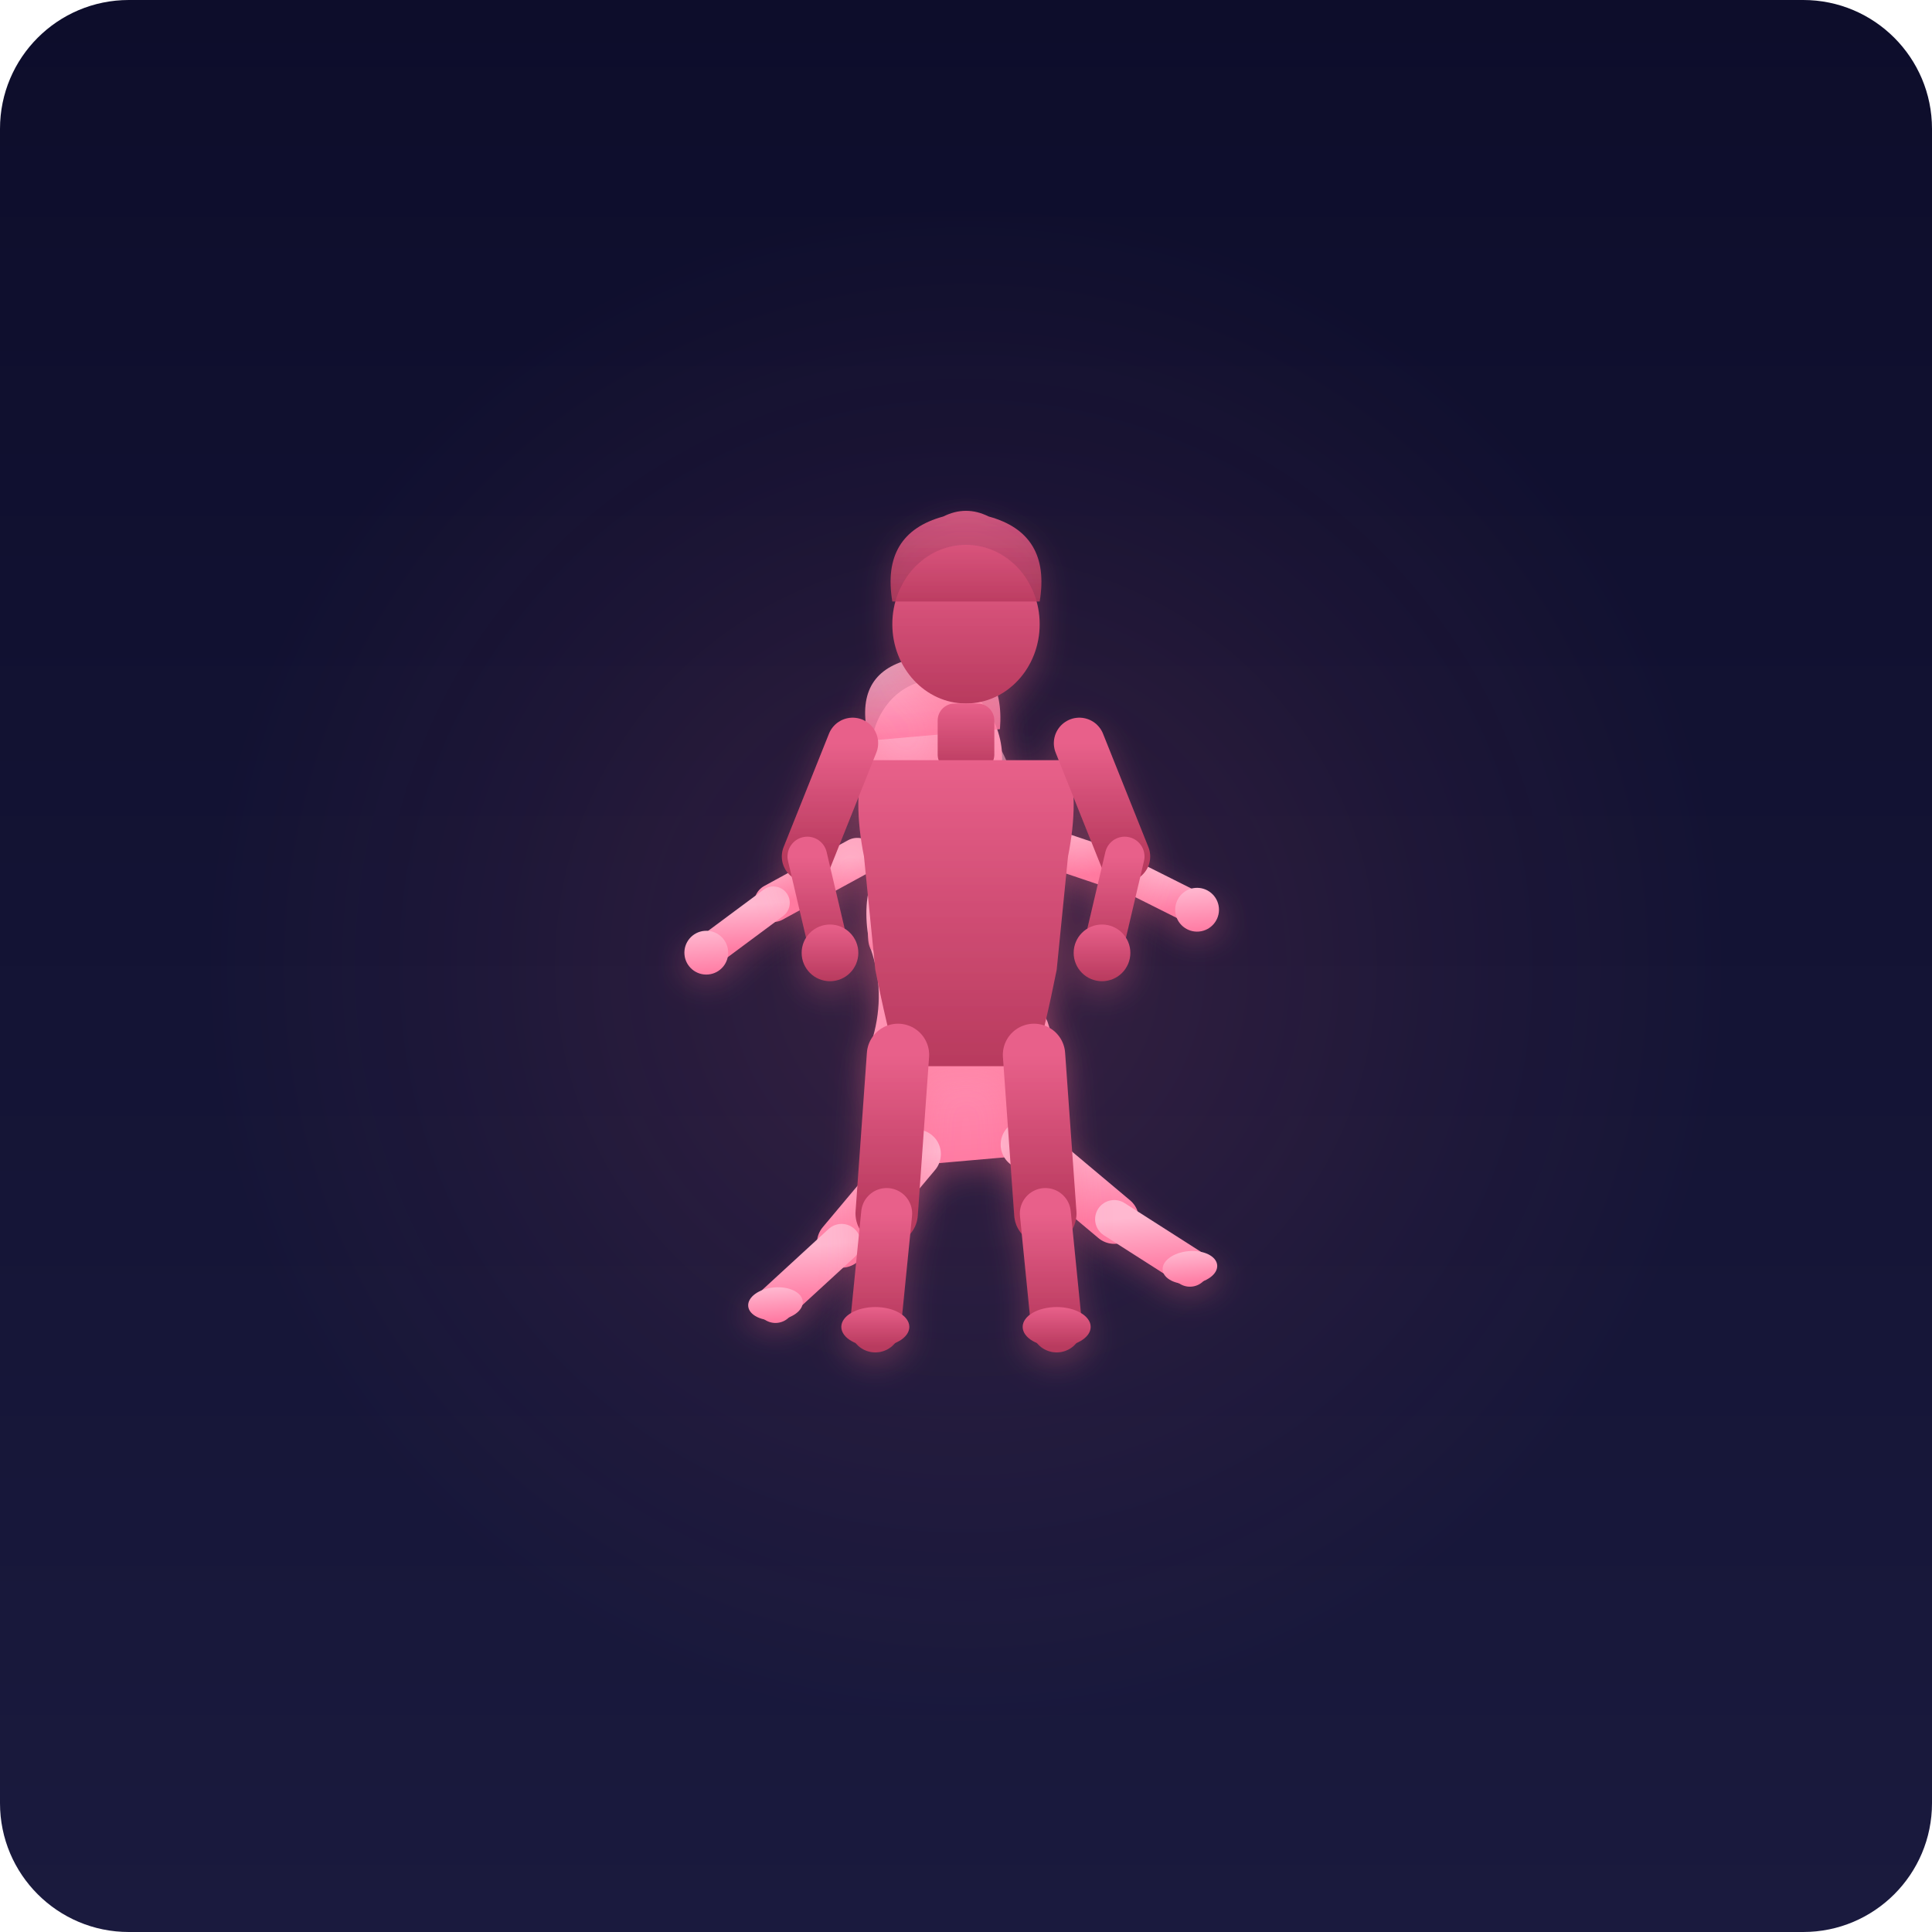
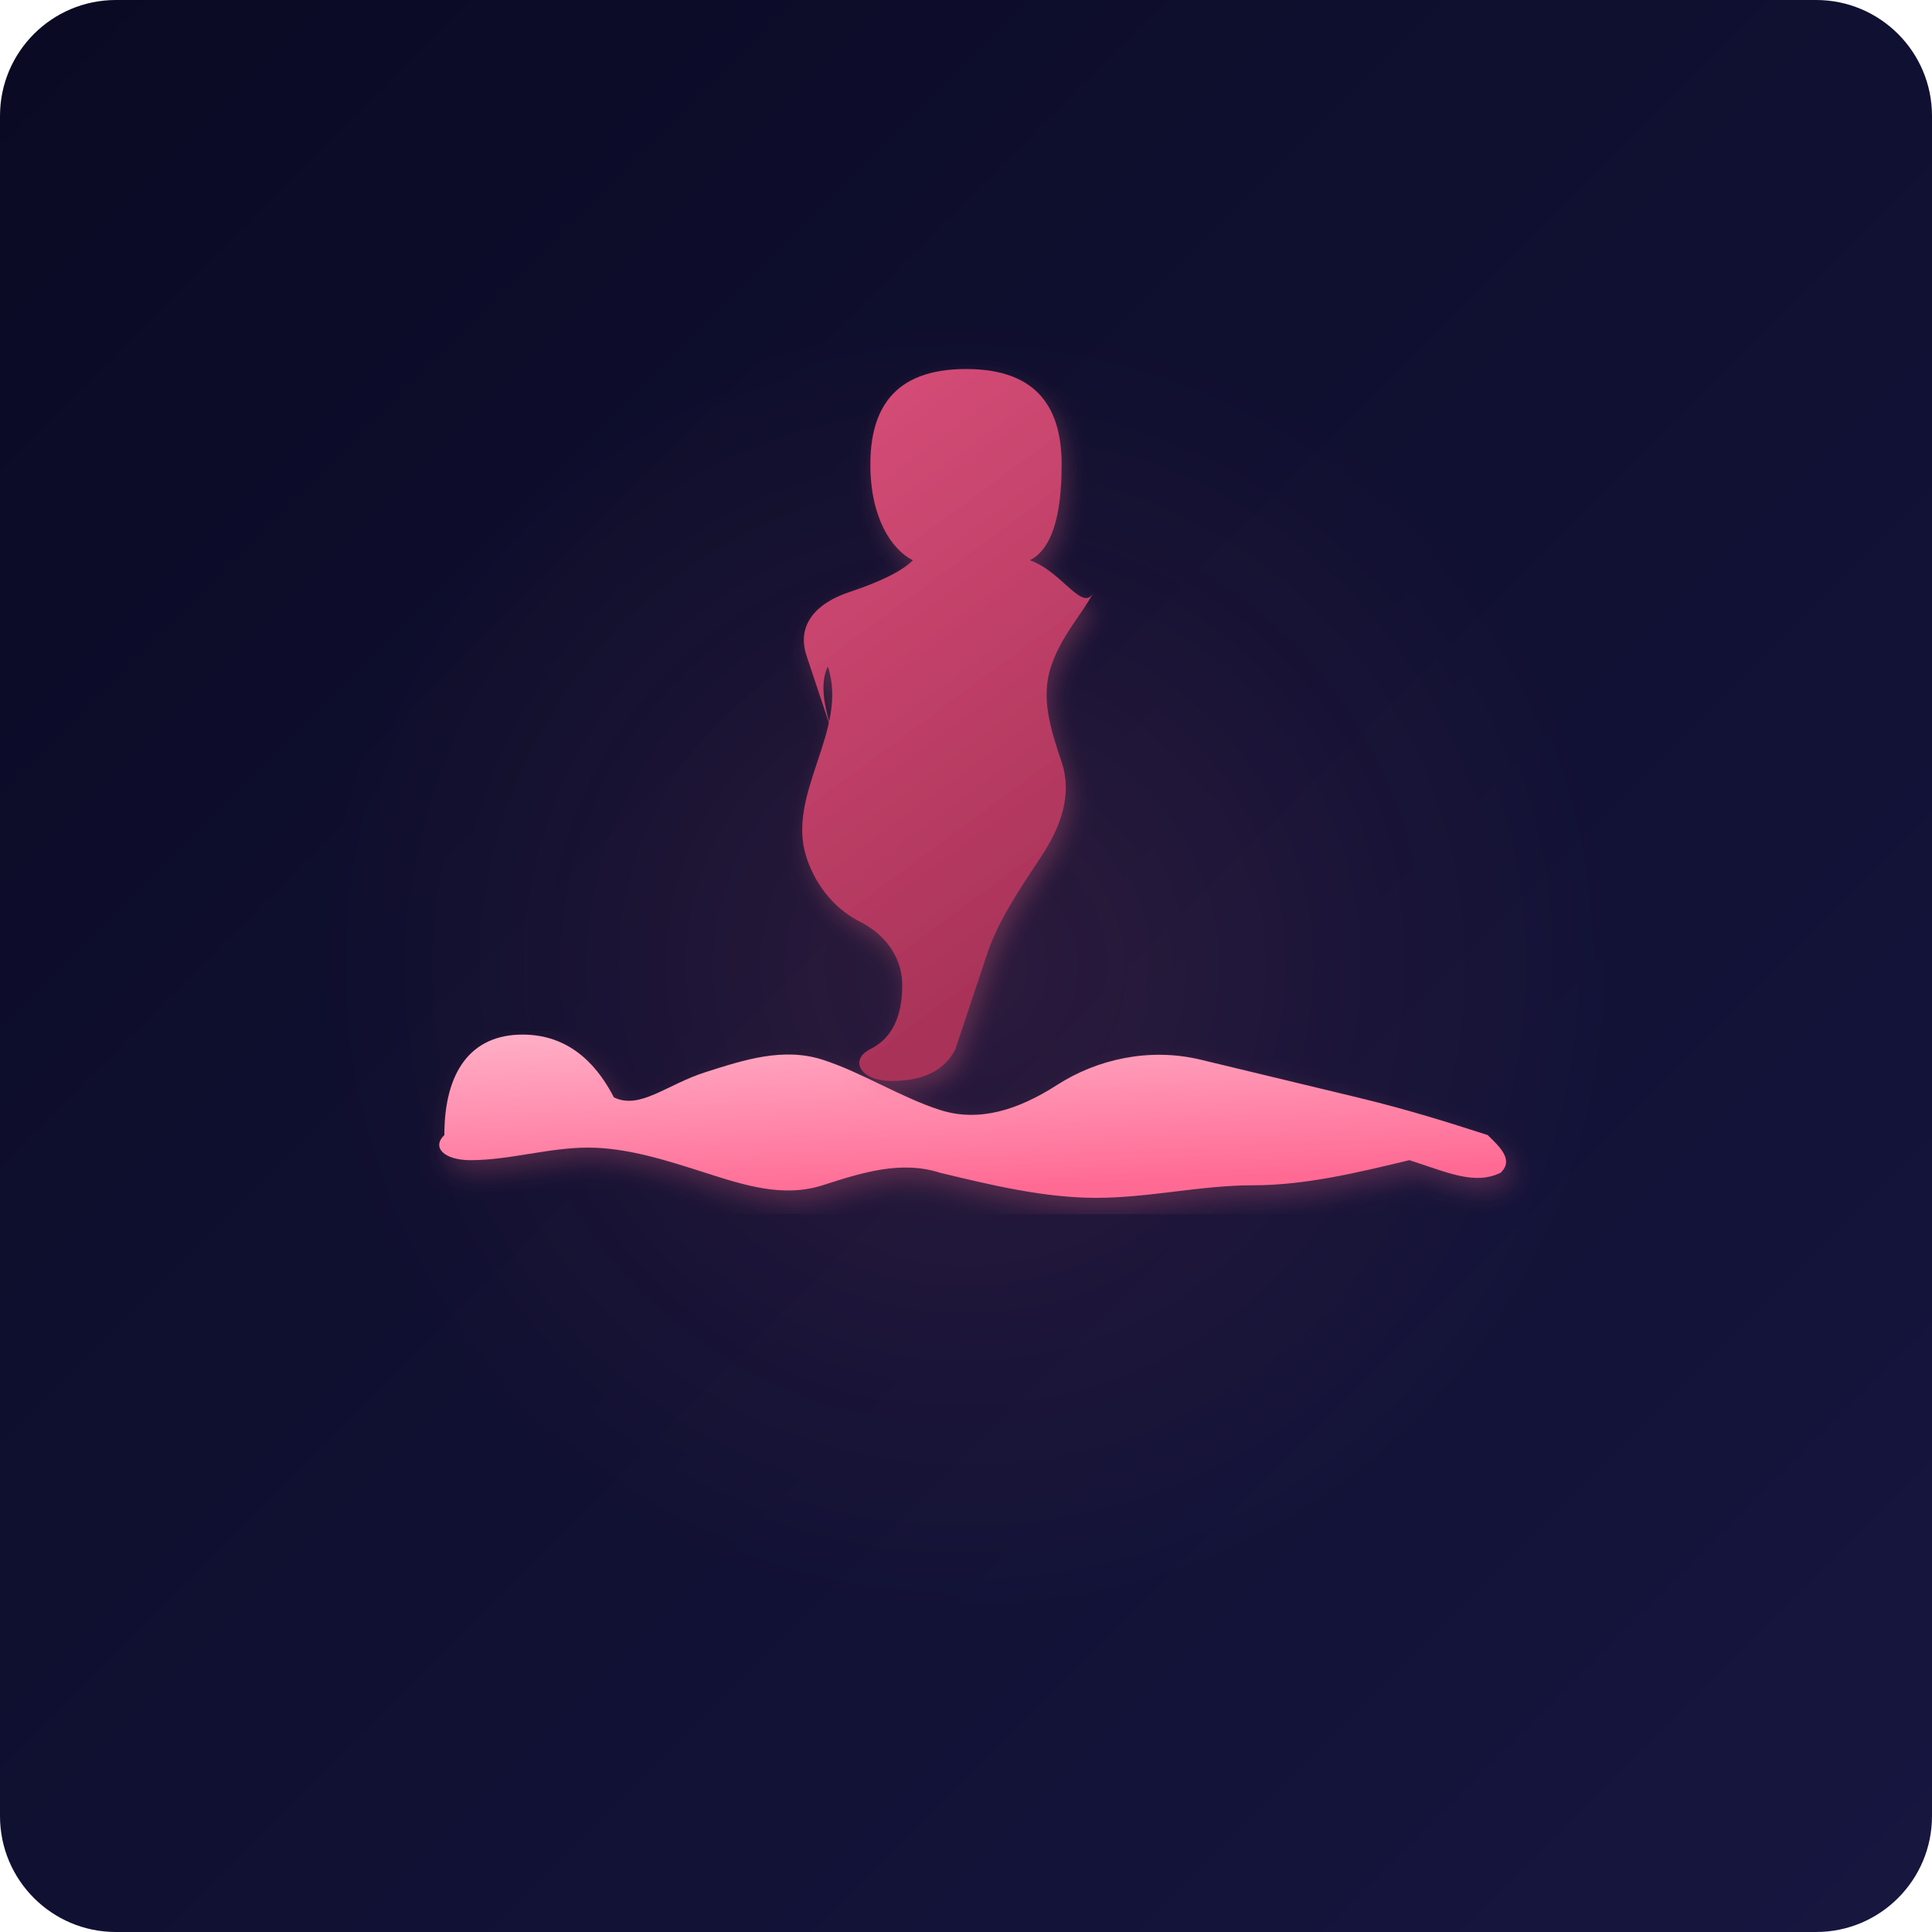
- <svg xmlns="http://www.w3.org/2000/svg" viewBox="0 0 300 300" width="300" height="300">
+ <svg xmlns="http://www.w3.org/2000/svg" viewBox="0 0 400 400" width="400" height="400">
  <defs>
-     <linearGradient id="bg" x1="0" y1="0" x2="0" y2="1">
-       <stop offset="0%" stop-color="#0d0d2b" />
-       <stop offset="100%" stop-color="#1a1a3e" />
+     <linearGradient id="bg" x1="0" y1="0" x2="1" y2="1">
+       <stop offset="0%" stop-color="#0a0a24" />
+       <stop offset="100%" stop-color="#161640" />
    </linearGradient>
-     <linearGradient id="f1" x1="0" y1="0" x2="0" y2="1">
-       <stop offset="0%" stop-color="#FFB8D0" />
-       <stop offset="100%" stop-color="#FF7BA3" />
+     <linearGradient id="p1" x1="0" y1="0" x2="0.3" y2="1">
+       <stop offset="0%" stop-color="#FFB0C8" />
+       <stop offset="100%" stop-color="#FF6B95" />
    </linearGradient>
-     <linearGradient id="f2" x1="0" y1="0" x2="0" y2="1">
-       <stop offset="0%" stop-color="#E8608A" />
-       <stop offset="100%" stop-color="#B83A5E" />
+     <linearGradient id="p2" x1="0" y1="0" x2="0.3" y2="1">
+       <stop offset="0%" stop-color="#D94F7A" />
+       <stop offset="100%" stop-color="#A83258" />
    </linearGradient>
-     <radialGradient id="glow" cx="50%" cy="50%" r="50%">
-       <stop offset="0%" stop-color="#FF6B8A" stop-opacity="0.15" />
-       <stop offset="60%" stop-color="#FF6B8A" stop-opacity="0.05" />
+     <radialGradient id="glow" cx="50%" cy="50%" r="45%">
+       <stop offset="0%" stop-color="#FF6B8A" stop-opacity="0.12" />
+       <stop offset="70%" stop-color="#FF6B8A" stop-opacity="0.03" />
      <stop offset="100%" stop-color="#FF6B8A" stop-opacity="0" />
    </radialGradient>
-     <filter id="shadow" x="-20%" y="-20%" width="140%" height="140%">
-       <feDropShadow dx="0" dy="2" stdDeviation="3" flood-color="#FF6B8A" flood-opacity="0.3" />
+     <filter id="sf" x="-10%" y="-10%" width="120%" height="120%">
+       <feGaussianBlur in="SourceAlpha" stdDeviation="2" result="blur" />
+       <feOffset dx="1" dy="2" result="offsetBlur" />
+       <feFlood flood-color="#FF6B8A" flood-opacity="0.25" result="color" />
+       <feComposite in="color" in2="offsetBlur" operator="in" result="shadow" />
+       <feMerge>
+         <feMergeNode in="shadow" />
+         <feMergeNode in="SourceGraphic" />
+       </feMerge>
    </filter>
  </defs>
-   <rect width="300" height="300" fill="url(#bg)" rx="20" />
-   <circle cx="150" cy="150" r="120" fill="url(#glow)" />
-   <g transform="translate(150,170) rotate(-5) scale(0.85)" filter="url(#shadow)">
-     <ellipse cx="0" cy="-62" rx="12" ry="14" fill="url(#f1)" />
-     <path d="M-12,-66 Q-14,-78 -4,-80 Q0,-82 4,-80 Q14,-78 12,-66" fill="url(#f1)" opacity="0.85" />
-     <path d="M-12,-62 Q-16,-52 -14,-37 Q-12,-32 -10,-37" fill="url(#f1)" opacity="0.6" />
-     <path d="M12,-62 Q16,-52 14,-37 Q12,-32 10,-37" fill="url(#f1)" opacity="0.6" />
-     <rect x="-4" y="-48" width="8" height="10" rx="3" fill="url(#f1)" />
-     <path d="M-14,-40 Q-16,-35 -15,-28 Q-13,-20 -16,-12 Q-18,-4 -14,4 Q-10,10 -10,12 L10,12 Q10,10 14,4 Q18,-4 16,-12 Q13,-20 15,-28 Q16,-35 14,-40 Z" fill="url(#f1)" />
-     <path d="M-14,-36 Q-16,-30 -15,-28 Q-12,-26 -8,-28 Q-4,-30 0,-28 Q4,-30 8,-28 Q12,-26 15,-28 Q16,-30 14,-36" fill="url(#f1)" opacity="0.9" />
-     <line x1="-16" y1="-45" x2="-32" y2="-38" stroke="url(#f1)" stroke-width="7" stroke-linecap="round" />
-     <line x1="-32" y1="-38" x2="-45" y2="-30" stroke="url(#f1)" stroke-width="6" stroke-linecap="round" />
-     <circle cx="-45" cy="-30" r="4" fill="url(#f1)" />
-     <line x1="16" y1="-45" x2="32" y2="-38" stroke="url(#f1)" stroke-width="7" stroke-linecap="round" />
-     <line x1="32" y1="-38" x2="45" y2="-30" stroke="url(#f1)" stroke-width="6" stroke-linecap="round" />
-     <circle cx="45" cy="-30" r="4" fill="url(#f1)" />
-     <line x1="-10" y1="10" x2="-25" y2="25" stroke="url(#f1)" stroke-width="9" stroke-linecap="round" />
-     <line x1="-25" y1="25" x2="-38" y2="35" stroke="url(#f1)" stroke-width="7" stroke-linecap="round" />
-     <ellipse cx="-38" cy="35" rx="5" ry="3" fill="url(#f1)" />
-     <line x1="10" y1="10" x2="25" y2="25" stroke="url(#f1)" stroke-width="9" stroke-linecap="round" />
-     <line x1="25" y1="25" x2="38" y2="35" stroke="url(#f1)" stroke-width="7" stroke-linecap="round" />
-     <ellipse cx="38" cy="35" rx="5" ry="3" fill="url(#f1)" />
-   </g>
-   <g transform="translate(150,155) rotate(0) scale(0.88)" filter="url(#shadow)">
-     <ellipse cx="0" cy="-66" rx="13" ry="14" fill="url(#f2)" />
-     <path d="M-13,-70 Q-15,-82 -4,-85 Q0,-87 4,-85 Q15,-82 13,-70" fill="url(#f2)" opacity="0.85" />
-     <rect x="-5" y="-52" width="10" height="12" rx="3" fill="url(#f2)" />
-     <path d="M-18,-42 Q-20,-35 -18,-25 Q-17,-15 -16,-5 Q-14,5 -12,12 L12,12 Q14,5 16,-5 Q17,-15 18,-25 Q20,-35 18,-42 Z" fill="url(#f2)" />
-     <path d="M-18,-42 Q-22,-44 -22,-40 Q-22,-38 -18,-38" fill="url(#f2)" opacity="0.8" />
-     <path d="M18,-42 Q22,-44 22,-40 Q22,-38 18,-38" fill="url(#f2)" opacity="0.8" />
-     <line x1="-20" y1="-45" x2="-28" y2="-25" stroke="url(#f2)" stroke-width="9" stroke-linecap="round" />
-     <line x1="-28" y1="-25" x2="-24" y2="-8" stroke="url(#f2)" stroke-width="7" stroke-linecap="round" />
-     <circle cx="-24" cy="-8" r="5" fill="url(#f2)" />
-     <line x1="20" y1="-45" x2="28" y2="-25" stroke="url(#f2)" stroke-width="9" stroke-linecap="round" />
-     <line x1="28" y1="-25" x2="24" y2="-8" stroke="url(#f2)" stroke-width="7" stroke-linecap="round" />
-     <circle cx="24" cy="-8" r="5" fill="url(#f2)" />
-     <line x1="-12" y1="10" x2="-14" y2="38" stroke="url(#f2)" stroke-width="11" stroke-linecap="round" />
-     <line x1="-14" y1="38" x2="-16" y2="58" stroke="url(#f2)" stroke-width="9" stroke-linecap="round" />
-     <ellipse cx="-16" cy="58" rx="6" ry="3.5" fill="url(#f2)" />
-     <line x1="12" y1="10" x2="14" y2="38" stroke="url(#f2)" stroke-width="11" stroke-linecap="round" />
-     <line x1="14" y1="38" x2="16" y2="58" stroke="url(#f2)" stroke-width="9" stroke-linecap="round" />
-     <ellipse cx="16" cy="58" rx="6" ry="3.5" fill="url(#f2)" />
-   </g>
+   <rect width="400" height="400" fill="url(#bg)" rx="24" />
+   <circle cx="200" cy="200" r="150" fill="url(#glow)" />
+   <path d="M-80,0 C-80,-10 -76,-16 -68,-16 C-60,-16 -56,-10 -54,-6 C-50,-4 -46,-8 -40,-10 C-34,-12 -28,-14 -22,-12 C-16,-10 -10,-6 -4,-4 C2,-2 8,-4 14,-8 C20,-12 28,-14 36,-12 C44,-10 52,-8 60,-6 C68,-4 74,-2 80,0 C82,2 84,4 82,6 C78,8 74,6 68,4 C60,6 52,8 44,8 C36,8 28,10 20,10 C12,10 4,8 -4,6 C-10,4 -16,6 -22,8 C-28,10 -34,8 -40,6 C-46,4 -52,2 -58,2 C-64,2 -70,4 -76,4 C-80,4 -82,2 -80,0 Z" fill="url(#p1)" transform="translate(200,235) scale(1.35,1.3)" filter="url(#sf)" />
+   <path d="M0,-76 C-14,-76 -18,-68 -18,-58 C-18,-48 -14,-42 -10,-40 C-12,-38 -16,-36 -22,-34 C-28,-32 -32,-28 -30,-22 C-28,-16 -26,-10 -24,-4 C-22,2 -20,6 -18,8 C-20,6 -22,2 -24,-4 C-26,-10 -28,-16 -26,-20 C-24,-14 -26,-8 -28,-2 C-30,4 -32,10 -30,16 C-28,22 -24,26 -20,28 C-16,30 -12,34 -12,40 C-12,46 -14,50 -18,52 C-22,54 -20,58 -14,58 C-8,58 -4,56 -2,52 C0,46 2,40 4,34 C6,28 10,22 14,16 C18,10 20,4 18,-2 C16,-8 14,-14 16,-20 C18,-26 22,-30 24,-34 C22,-30 18,-38 12,-40 C16,-42 18,-48 18,-58 C18,-68 14,-76 0,-76 Z" fill="url(#p2)" transform="translate(200,160) scale(1.1,1.1)" filter="url(#sf)" />
</svg>
